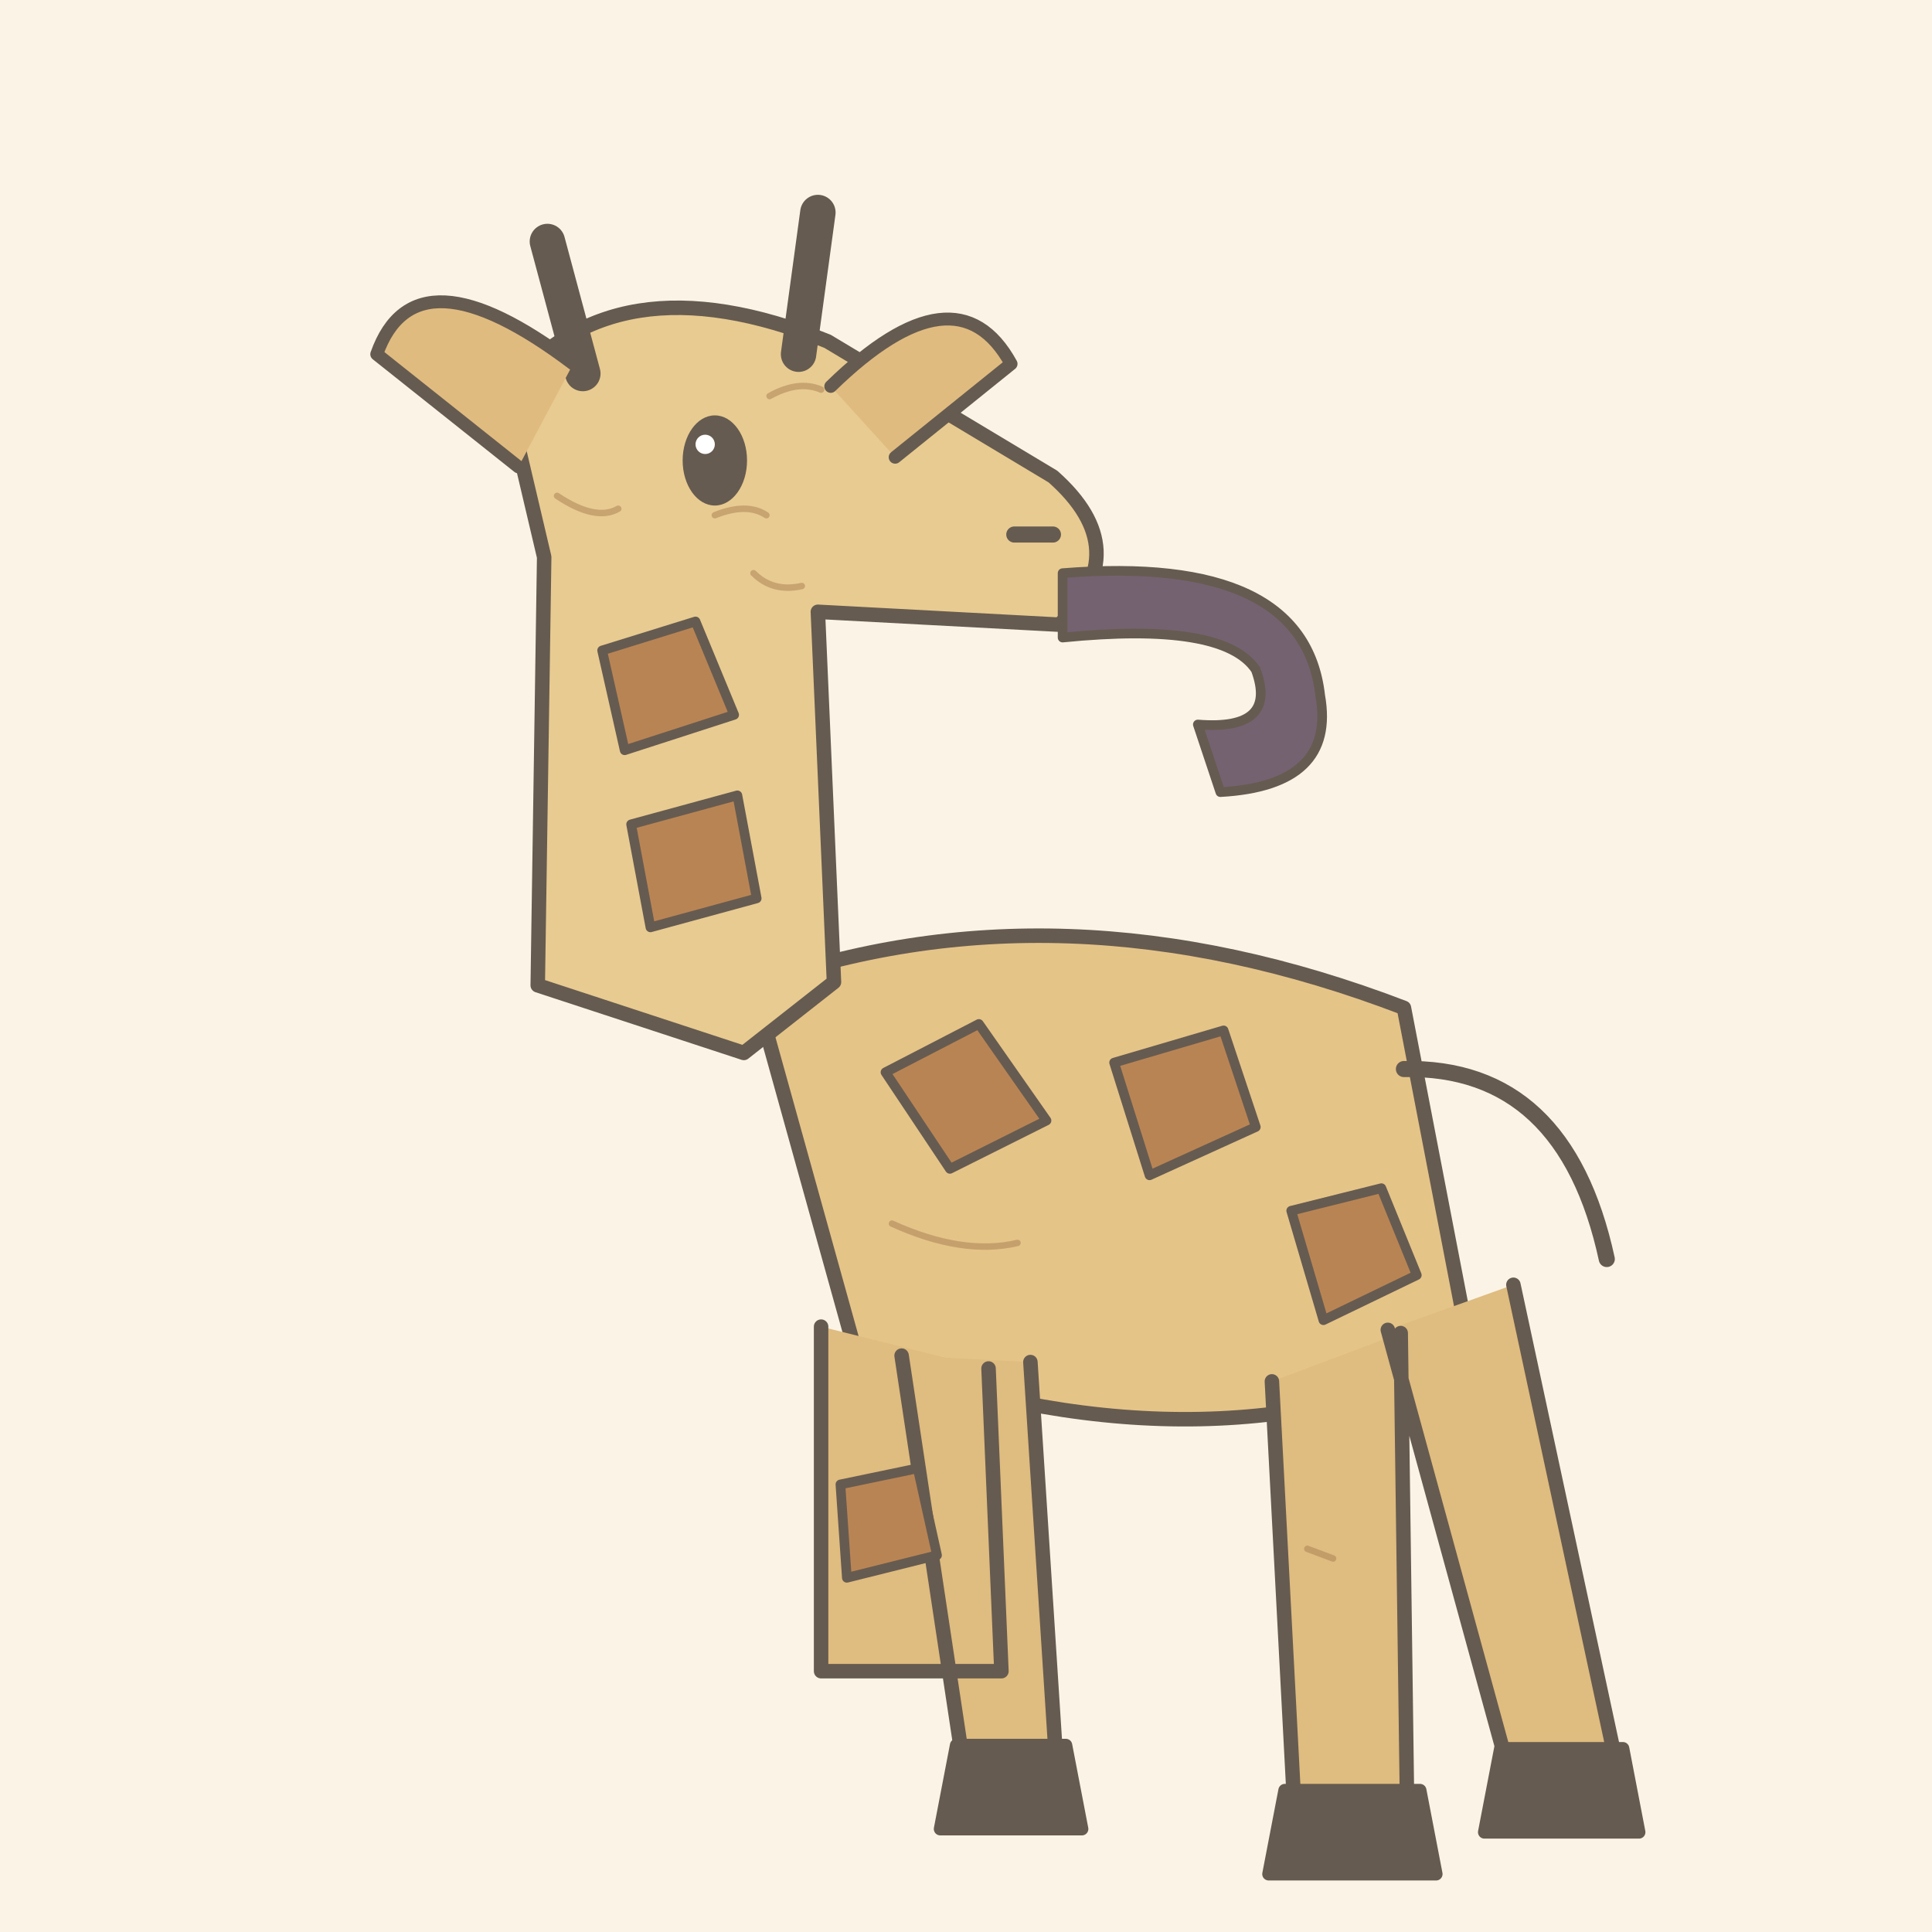
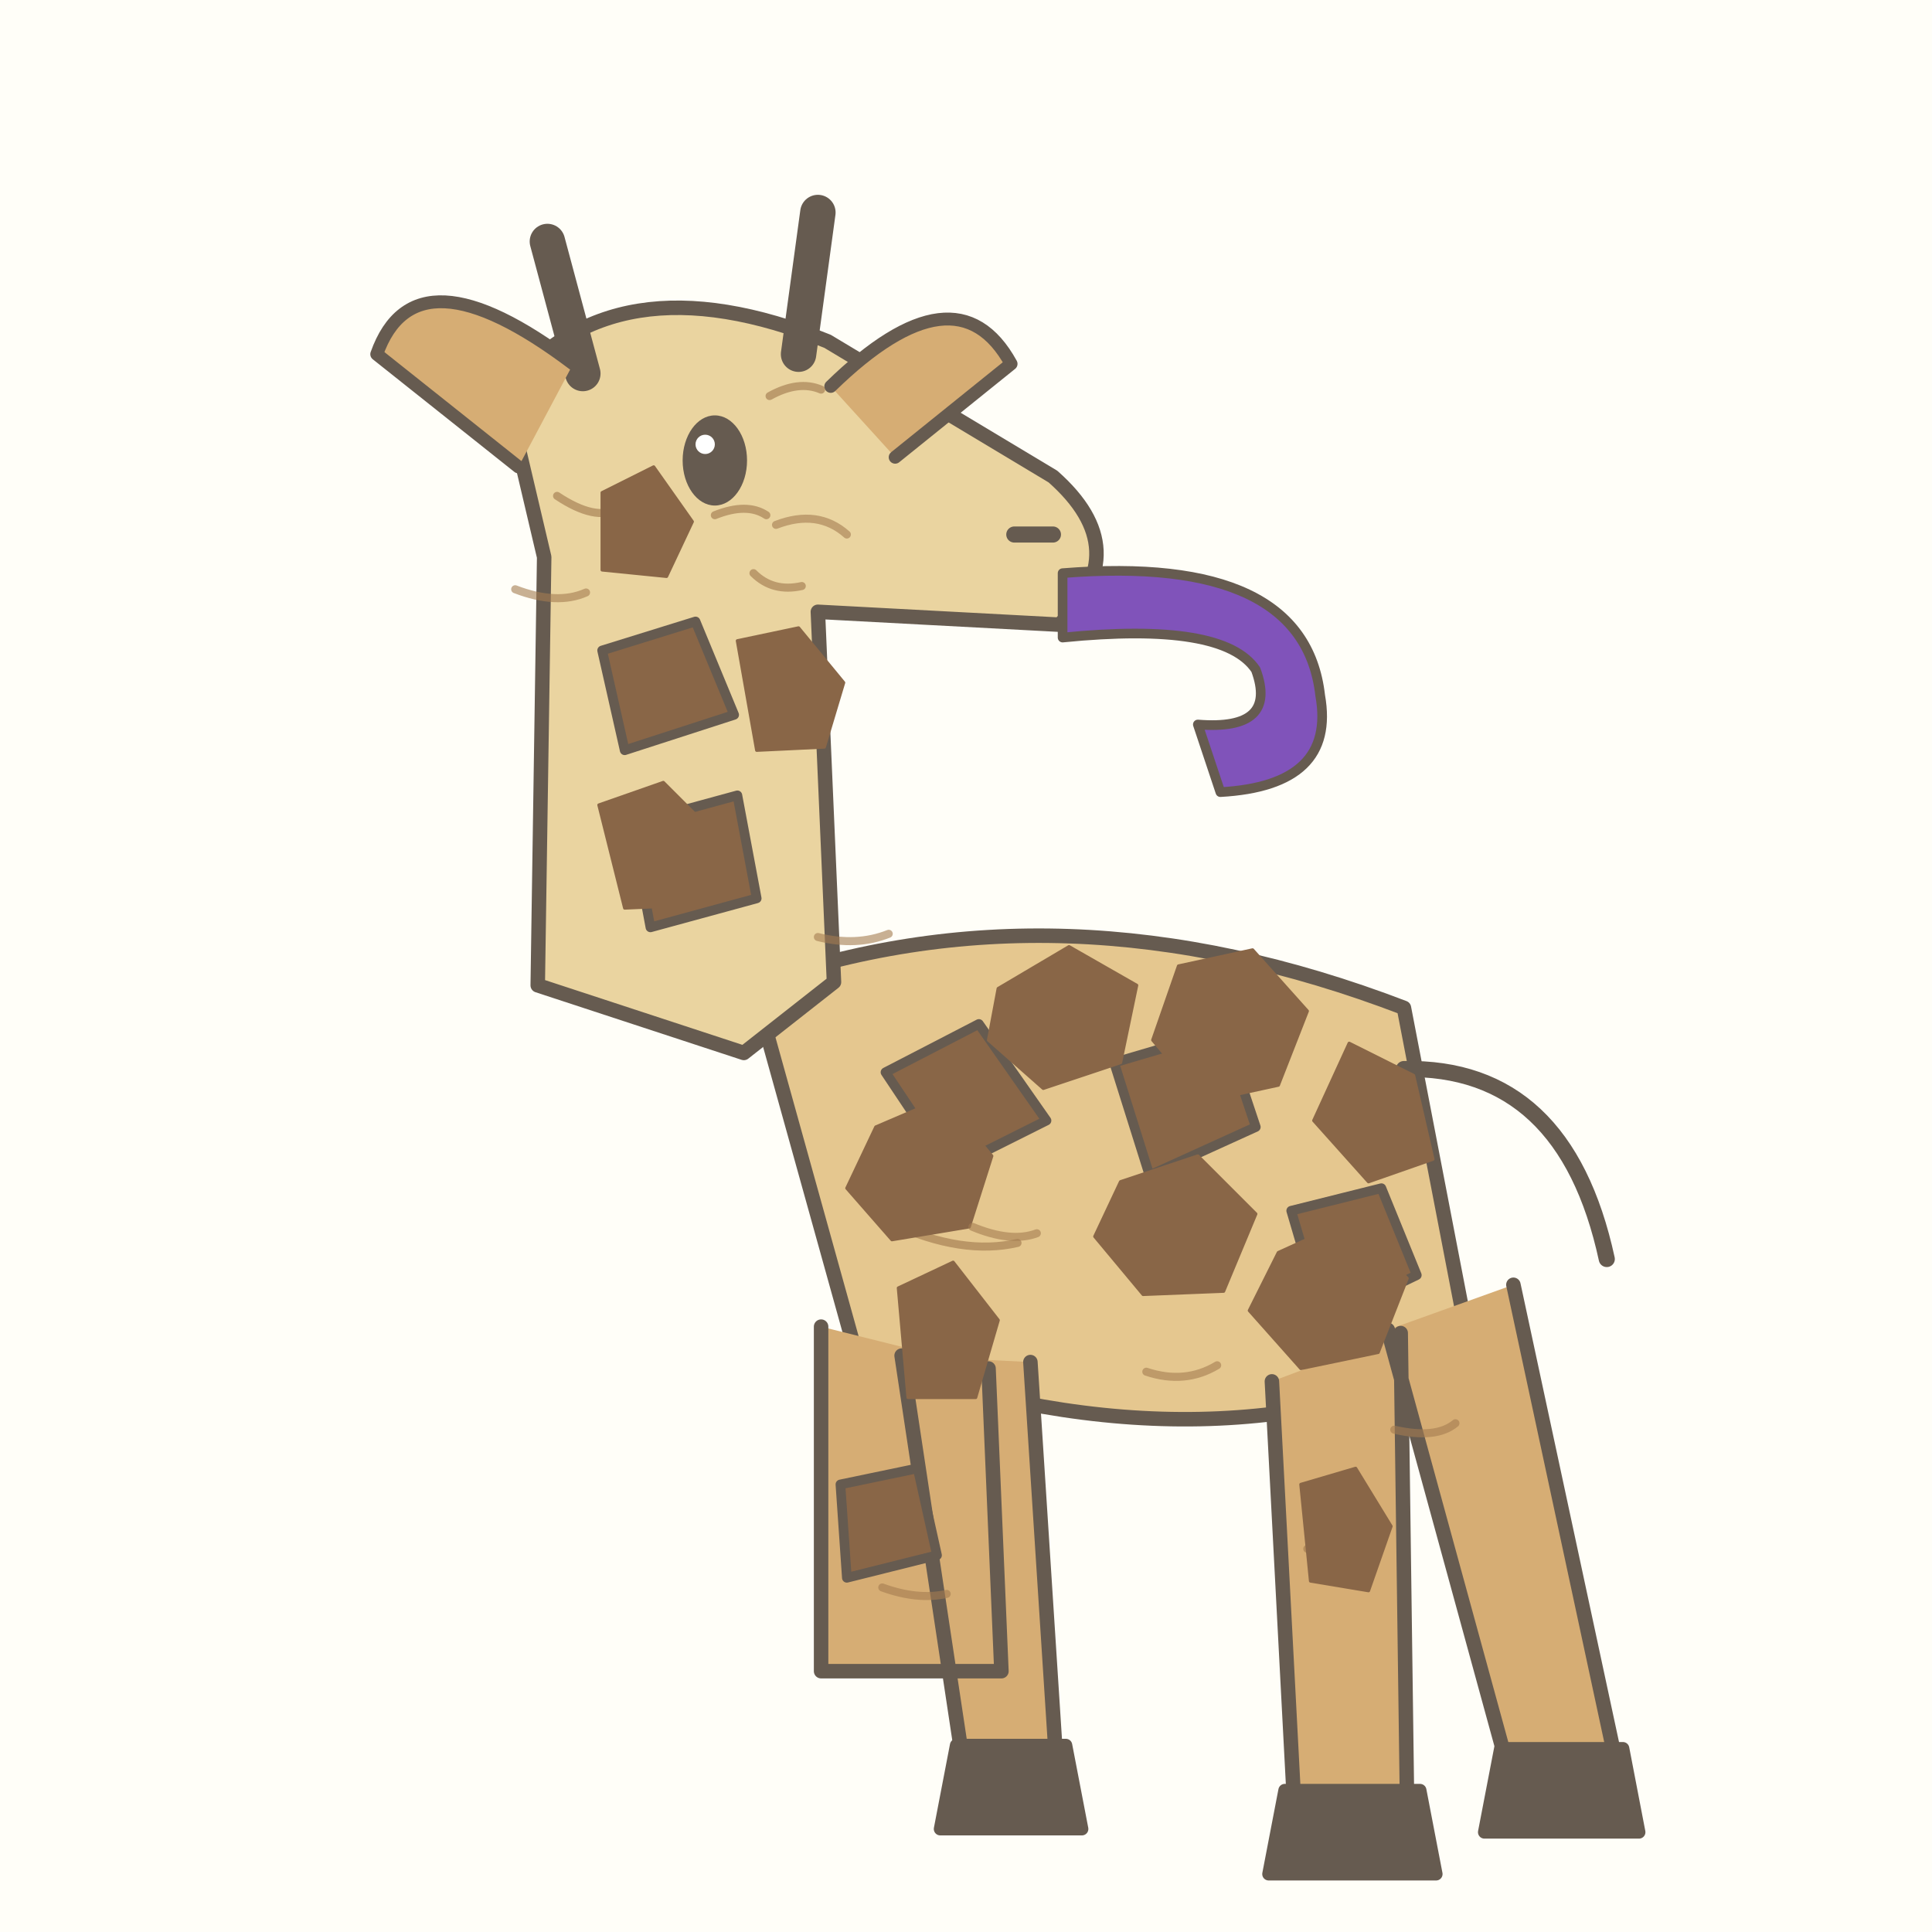
<svg xmlns="http://www.w3.org/2000/svg" width="600" height="600" viewBox="0 0 600 600" data-full-animal="giraffe-hoof" data-illustration="incomplete">
-   <rect width="600" height="600" rx="0" fill="#fbf4e6" />
+   <rect width="600" height="600" rx="0" fill="#fffef8" />
  <defs>
    <mask id="detail-mask">
      <rect width="600" height="600" fill="white" />
      <rect x="245" y="510" width="80" height="65" fill="black" />
    </mask>
  </defs>
-   <path d="M234 306Q329 272 436 313L457 422Q372 460 266 421Z" fill="#e5c488" stroke="#665b50" stroke-width="4.5" stroke-linecap="round" stroke-linejoin="round" />
-   <path d="M255 412L255 519L311 519L307 425M395 429L402 562L437 562L435 414M431 413L468 548L502 548L470 399M280 421L299 547L328 547L320 423" fill="#dfbc7f" stroke="#665b50" stroke-width="4.5" stroke-linecap="round" stroke-linejoin="round" />
+   <path d="M234 306Q329 272 436 313L457 422Q372 460 266 421Z" fill="#e5c78f" stroke="#665b50" stroke-width="4.5" stroke-linecap="round" stroke-linejoin="round" />
+   <path d="M255 412L255 519L311 519L307 425M395 429L402 562L437 562L435 414M431 413L468 548L502 548L470 399M280 421L299 547L328 547L320 423" fill="#d6ad74" stroke="#665b50" stroke-width="4.5" stroke-linecap="round" stroke-linejoin="round" />
  <path d="M399 556l-5 26h52l-5 -26Z" fill="#665b50" stroke="#665b50" stroke-width="4" stroke-linecap="round" stroke-linejoin="round" />
  <path d="M466 543l-5 26h48l-5 -26Z" fill="#665b50" stroke="#665b50" stroke-width="4" stroke-linecap="round" stroke-linejoin="round" />
  <path d="M297 542l-5 26h44l-5 -26Z" fill="#665b50" stroke="#665b50" stroke-width="4" stroke-linecap="round" stroke-linejoin="round" />
-   <path d="M231 327L167 306L169 173L157 122Q190 79 257 106L327 148Q353 171 329 194L254 190L259 305Z" fill="#e8cb91" stroke="#665b50" stroke-width="4.5" stroke-linecap="round" stroke-linejoin="round" />
+   <path d="M231 327L167 306L169 173L157 122Q190 79 257 106L327 148Q353 171 329 194L254 190L259 305Z" fill="#ead4a0" stroke="#665b50" stroke-width="4.5" stroke-linecap="round" stroke-linejoin="round" />
  <path d="M181 116L170 75M248 110L254 66" fill="none" stroke="#665b50" stroke-width="11" stroke-linecap="round" stroke-linejoin="round" />
-   <path d="M178 113Q129 76 117 110L161 145M258 120Q297 82 314 113L278 142" fill="#e0bb80" stroke="#665b50" stroke-width="4" stroke-linecap="round" stroke-linejoin="round" />
+   <path d="M178 113Q129 76 117 110L161 145M258 120Q297 82 314 113L278 142" fill="#d6ad74" stroke="#665b50" stroke-width="4" stroke-linecap="round" stroke-linejoin="round" />
  <ellipse cx="222" cy="143" rx="10" ry="14" fill="#665b50" />
  <circle cx="219" cy="138" r="3" fill="white" />
  <path d="M315 166L327 166M436 332Q486 331 499 391" fill="none" stroke="#665b50" stroke-width="5" stroke-linecap="round" stroke-linejoin="round" />
-   <path d="M187 202L216 193L228 222L194 233ZM196 256L229 247L235 279L202 288ZM275 333L304 318L325 348L295 363ZM346 330L380 320L390 350L357 365ZM401 376L429 369L440 396L411 410ZM261 461L285 456L291 483L263 490Z" fill="#b98454" stroke="#665b50" stroke-width="3" stroke-linecap="round" stroke-linejoin="round" />
-   <path d="M330 178Q405 172 410 216Q415 244 379 246L372 225Q397 227 390 208Q380 193 330 198Z" fill="#746271" stroke="#665b50" stroke-width="3" stroke-linecap="round" stroke-linejoin="round" />
+   <path d="M187 202L216 193L228 222L194 233ZM196 256L229 247L235 279L202 288ZM275 333L304 318L325 348L295 363ZM346 330L380 320L390 350L357 365ZM401 376L429 369L440 396L411 410ZM261 461L285 456L291 483L263 490Z" fill="#896647" stroke="#665b50" stroke-width="3" stroke-linecap="round" stroke-linejoin="round" />
+   <path d="M330 178Q405 172 410 216Q415 244 379 246L372 225Q397 227 390 208Q380 193 330 198Z" fill="#8053ba" stroke="#665b50" stroke-width="3" stroke-linecap="round" stroke-linejoin="round" />
  <g mask="url(#detail-mask)" data-coat-details="giraffe-hoof">
-     <path d="M173 154q12 8 19 4M239 123q9 -5 16 -2M222 160q10 -4 16 0M234 178q6 6 15 4M277 380q22 10 39 6M406 481l8 3" fill="none" stroke="#ac8355" stroke-width="2" stroke-linecap="round" opacity=".55" />
+     <path d="M173 154q12 8 19 4M239 123q9 -5 16 -2M222 160q10 -4 16 0M234 178q6 6 15 4M277 380q22 10 39 6M406 481l8 3" fill="none" stroke="#a37c50" stroke-width="2.5" stroke-linecap="round" opacity=".65" />
+   </g>
+   <g fill="#896647" stroke="#896647" stroke-linejoin="round">
+     <path d="M310 307l22-13 21 12-5 24-24 8-17-15Z M366 300l23-5 17 19-9 23-23 5-16-19Z M419 324l20 10 6 26-20 7-17-19Z M348 367l24-8 18 18-10 24-25 1-15-18Z M397 389l22-10 18 18-9 23-24 5-16-18Z M272 350l21-9 15 18-7 22-24 4-14-16Z M279 400l17-8 14 18-7 24-21 0Z M404 461l17-5 11 18-7 20-18-3Z M187 153l16-8 12 17-8 17-20-2Z M229 199l19-4 14 17-6 20-21 1Z M186 250l20-7 16 16-5 22-23 1Z" />
+   </g>
+   <g fill="none" stroke="#a37c50" stroke-width="2.5" stroke-linecap="round" opacity=".6">
+     <path d="M160 183q13 5 22 1M241 163q13-5 22 3M254 291q12 3 22-1M302 381q12 5 20 2M356 426q12 4 22-2M433 444q13 3 19-2M274 493q11 4 20 2" />
  </g>
</svg>
